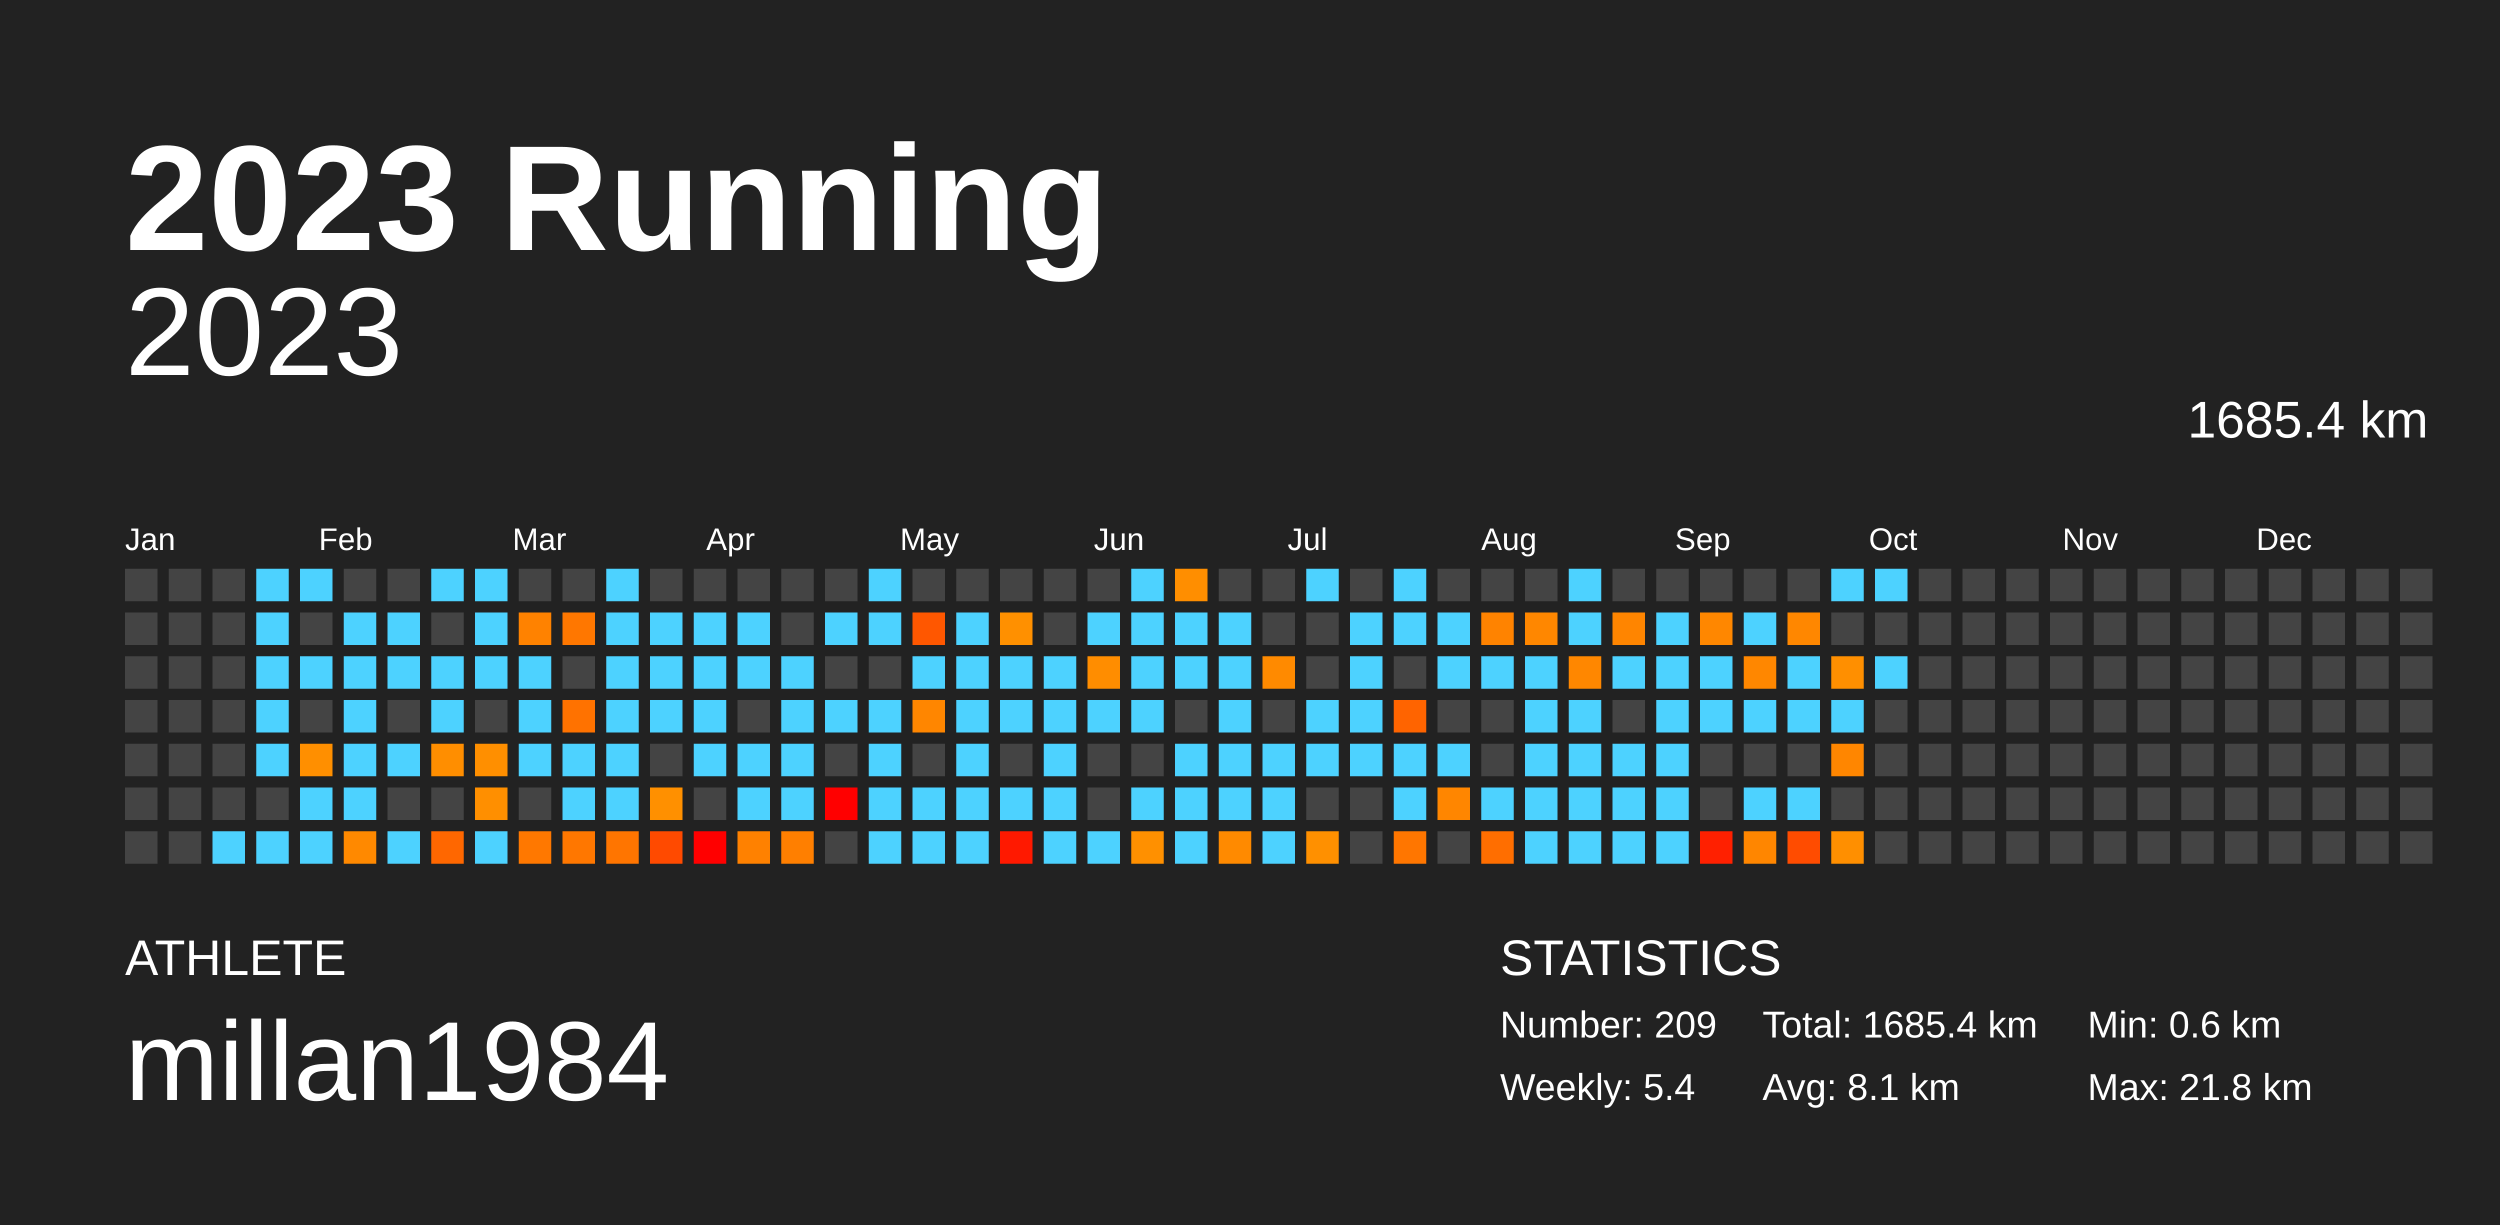
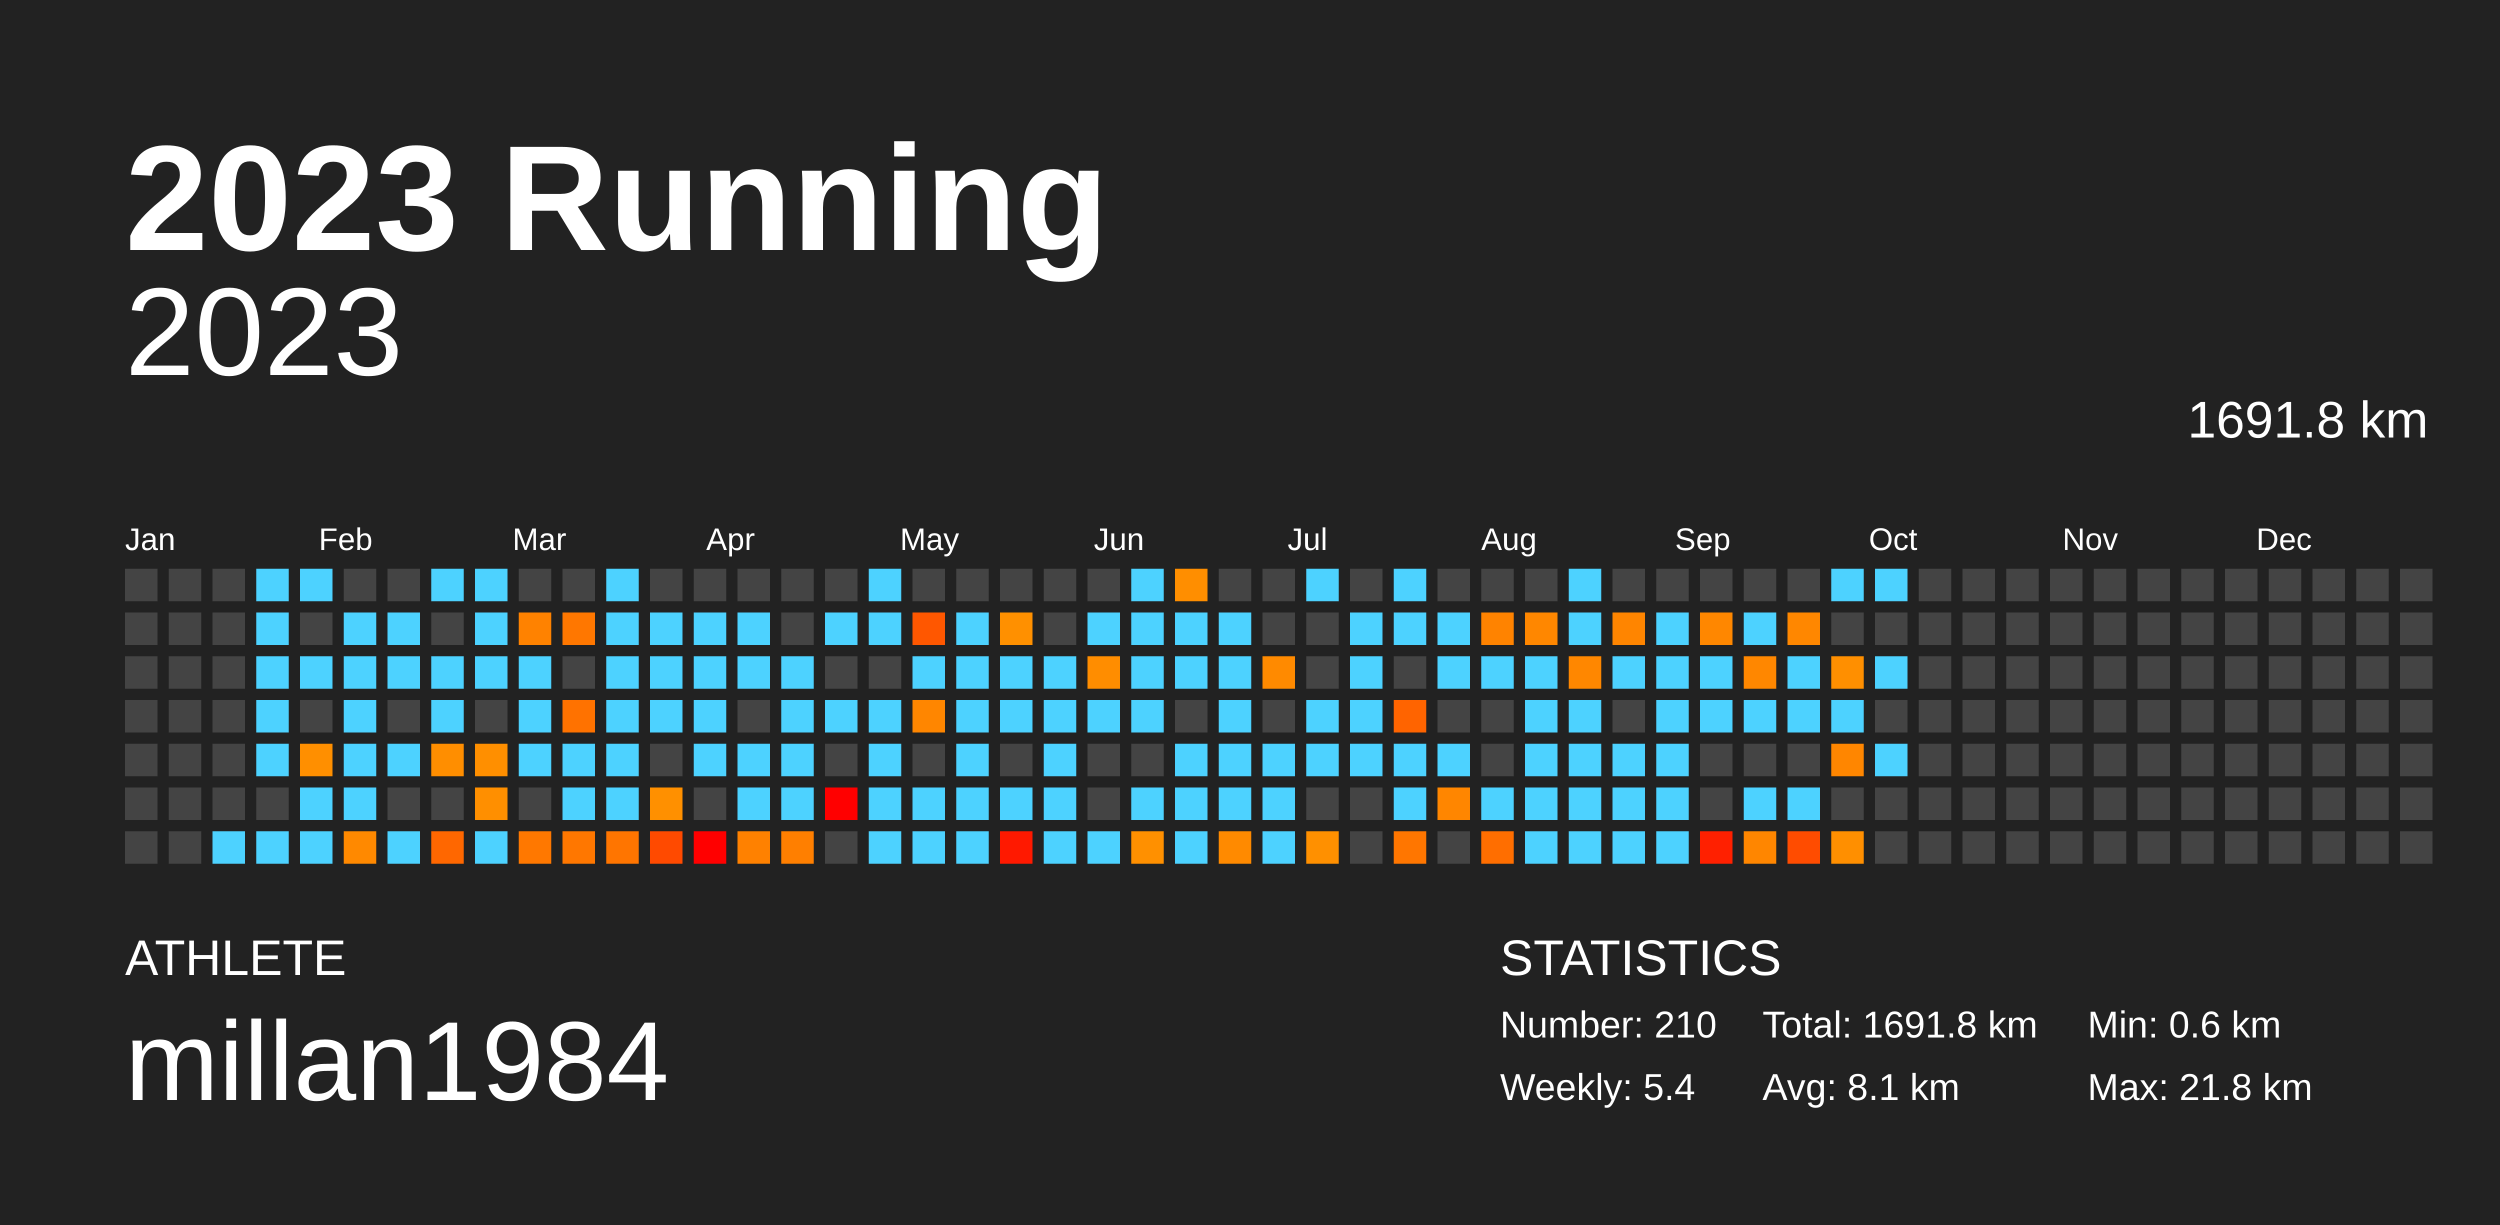
<svg xmlns="http://www.w3.org/2000/svg" baseProfile="full" height="98mm" version="1.1" viewBox="0,0,200,98" width="200mm">
  <defs />
  <rect fill="#222222" height="98" width="200" x="0" y="0" />
  <text fill="#FFFFFF" style="font-size:12px; font-family:Arial; font-weight:bold;" x="10" y="20">2023 Running</text>
  <text fill="#FFFFFF" style="font-size:4px; font-family:Arial" x="10" y="78">ATHLETE</text>
  <text fill="#FFFFFF" style="font-size:9px; font-family:Arial" x="10" y="88">millan1984</text>
  <text fill="#FFFFFF" style="font-size:4px; font-family:Arial" x="120" y="78">STATISTICS</text>
-   <text fill="#FFFFFF" style="font-size:3px; font-family:Arial" x="120" y="83">Number: 209</text>
+   <text fill="#FFFFFF" style="font-size:3px; font-family:Arial" x="120" y="83">Number: 210</text>
  <text fill="#FFFFFF" style="font-size:3px; font-family:Arial" x="120" y="88">Weekly: 5.4</text>
-   <text fill="#FFFFFF" style="font-size:3px; font-family:Arial" x="141" y="83">Total: 1685.4 km</text>
+   <text fill="#FFFFFF" style="font-size:3px; font-family:Arial" x="141" y="83">Total: 1691.8 km</text>
  <text fill="#FFFFFF" style="font-size:3px; font-family:Arial" x="141" y="88">Avg: 8.1 km</text>
  <text fill="#FFFFFF" style="font-size:3px; font-family:Arial" x="167" y="83">Min: 0.6 km</text>
  <text fill="#FFFFFF" style="font-size:3px; font-family:Arial" x="167" y="88">Max: 21.8 km</text>
  <text alignment-baseline="hanging" fill="#FFFFFF" style="font-size:10.0px; font-family:Arial;" x="10" y="30">2023</text>
-   <text alignment-baseline="hanging" fill="#FFFFFF" style="font-size:4.125px; font-family:Arial;" x="175" y="35">1685.4 km</text>
+   <text alignment-baseline="hanging" fill="#FFFFFF" style="font-size:4.125px; font-family:Arial;" x="175" y="35">1691.8 km</text>
  <text fill="#FFFFFF" style="font-size:2.5px; font-family:Arial" x="10.0" y="44">Jan</text>
  <text fill="#FFFFFF" style="font-size:2.5px; font-family:Arial" x="25.5" y="44">Feb</text>
  <text fill="#FFFFFF" style="font-size:2.5px; font-family:Arial" x="41.0" y="44">Mar</text>
  <text fill="#FFFFFF" style="font-size:2.5px; font-family:Arial" x="56.5" y="44">Apr</text>
  <text fill="#FFFFFF" style="font-size:2.5px; font-family:Arial" x="72.0" y="44">May</text>
  <text fill="#FFFFFF" style="font-size:2.5px; font-family:Arial" x="87.5" y="44">Jun</text>
  <text fill="#FFFFFF" style="font-size:2.5px; font-family:Arial" x="103.0" y="44">Jul</text>
  <text fill="#FFFFFF" style="font-size:2.5px; font-family:Arial" x="118.5" y="44">Aug</text>
  <text fill="#FFFFFF" style="font-size:2.5px; font-family:Arial" x="134.0" y="44">Sep</text>
  <text fill="#FFFFFF" style="font-size:2.5px; font-family:Arial" x="149.5" y="44">Oct</text>
  <text fill="#FFFFFF" style="font-size:2.5px; font-family:Arial" x="165.0" y="44">Nov</text>
  <text fill="#FFFFFF" style="font-size:2.5px; font-family:Arial" x="180.5" y="44">Dec</text>
  <rect fill="#444444" height="2.6" width="2.6" x="10.0" y="45.5" />
  <rect fill="#444444" height="2.6" width="2.6" x="10.0" y="49.0" />
  <rect fill="#444444" height="2.6" width="2.6" x="10.0" y="52.5" />
  <rect fill="#444444" height="2.6" width="2.6" x="10.0" y="56.0" />
  <rect fill="#444444" height="2.6" width="2.6" x="10.0" y="59.5" />
  <rect fill="#444444" height="2.6" width="2.6" x="10.0" y="63.0" />
  <rect fill="#444444" height="2.6" width="2.6" x="10.0" y="66.5" />
  <rect fill="#444444" height="2.6" width="2.6" x="13.5" y="45.5" />
  <rect fill="#444444" height="2.6" width="2.6" x="13.5" y="49.0" />
  <rect fill="#444444" height="2.6" width="2.6" x="13.5" y="52.5" />
  <rect fill="#444444" height="2.6" width="2.6" x="13.5" y="56.0" />
  <rect fill="#444444" height="2.6" width="2.6" x="13.5" y="59.5" />
  <rect fill="#444444" height="2.6" width="2.6" x="13.5" y="63.0" />
  <rect fill="#444444" height="2.6" width="2.6" x="13.5" y="66.5" />
  <rect fill="#444444" height="2.6" width="2.6" x="17.0" y="45.5" />
  <rect fill="#444444" height="2.6" width="2.6" x="17.0" y="49.0" />
  <rect fill="#444444" height="2.6" width="2.6" x="17.0" y="52.5" />
  <rect fill="#444444" height="2.6" width="2.6" x="17.0" y="56.0" />
  <rect fill="#444444" height="2.6" width="2.6" x="17.0" y="59.5" />
  <rect fill="#444444" height="2.6" width="2.6" x="17.0" y="63.0" />
  <rect fill="#4dd2ff" height="2.6" width="2.6" x="17.0" y="66.5" />
  <rect fill="#4dd2ff" height="2.6" width="2.6" x="20.5" y="45.5" />
  <rect fill="#4dd2ff" height="2.6" width="2.6" x="20.5" y="49.0" />
  <rect fill="#4dd2ff" height="2.6" width="2.6" x="20.5" y="52.5" />
  <rect fill="#4dd2ff" height="2.6" width="2.6" x="20.5" y="56.0" />
  <rect fill="#4dd2ff" height="2.6" width="2.6" x="20.5" y="59.5" />
  <rect fill="#444444" height="2.6" width="2.6" x="20.5" y="63.0" />
  <rect fill="#4dd2ff" height="2.6" width="2.6" x="20.5" y="66.5" />
  <rect fill="#4dd2ff" height="2.6" width="2.6" x="24.0" y="45.5" />
  <rect fill="#444444" height="2.6" width="2.6" x="24.0" y="49.0" />
  <rect fill="#4dd2ff" height="2.6" width="2.6" x="24.0" y="52.5" />
  <rect fill="#444444" height="2.6" width="2.6" x="24.0" y="56.0" />
  <rect fill="#ff8f00" height="2.6" width="2.6" x="24.0" y="59.5" />
  <rect fill="#4dd2ff" height="2.6" width="2.6" x="24.0" y="63.0" />
  <rect fill="#4dd2ff" height="2.6" width="2.6" x="24.0" y="66.5" />
  <rect fill="#444444" height="2.6" width="2.6" x="27.5" y="45.5" />
  <rect fill="#4dd2ff" height="2.6" width="2.6" x="27.5" y="49.0" />
  <rect fill="#4dd2ff" height="2.6" width="2.6" x="27.5" y="52.5" />
  <rect fill="#4dd2ff" height="2.6" width="2.6" x="27.5" y="56.0" />
  <rect fill="#4dd2ff" height="2.6" width="2.6" x="27.5" y="59.5" />
  <rect fill="#4dd2ff" height="2.6" width="2.6" x="27.5" y="63.0" />
  <rect fill="#ff8900" height="2.6" width="2.6" x="27.5" y="66.5" />
  <rect fill="#444444" height="2.6" width="2.6" x="31.0" y="45.5" />
  <rect fill="#4dd2ff" height="2.6" width="2.6" x="31.0" y="49.0" />
  <rect fill="#4dd2ff" height="2.6" width="2.6" x="31.0" y="52.5" />
  <rect fill="#444444" height="2.6" width="2.6" x="31.0" y="56.0" />
  <rect fill="#4dd2ff" height="2.6" width="2.6" x="31.0" y="59.5" />
  <rect fill="#444444" height="2.6" width="2.6" x="31.0" y="63.0" />
  <rect fill="#4dd2ff" height="2.6" width="2.6" x="31.0" y="66.5" />
  <rect fill="#4dd2ff" height="2.6" width="2.6" x="34.5" y="45.5" />
  <rect fill="#444444" height="2.6" width="2.6" x="34.5" y="49.0" />
  <rect fill="#4dd2ff" height="2.6" width="2.6" x="34.5" y="52.5" />
  <rect fill="#4dd2ff" height="2.6" width="2.6" x="34.5" y="56.0" />
  <rect fill="#ff8e00" height="2.6" width="2.6" x="34.5" y="59.5" />
  <rect fill="#444444" height="2.6" width="2.6" x="34.5" y="63.0" />
  <rect fill="#ff6700" height="2.6" width="2.6" x="34.5" y="66.5" />
  <rect fill="#4dd2ff" height="2.6" width="2.6" x="38.0" y="45.5" />
  <rect fill="#4dd2ff" height="2.6" width="2.6" x="38.0" y="49.0" />
  <rect fill="#4dd2ff" height="2.6" width="2.6" x="38.0" y="52.5" />
  <rect fill="#444444" height="2.6" width="2.6" x="38.0" y="56.0" />
  <rect fill="#ff8f00" height="2.6" width="2.6" x="38.0" y="59.5" />
  <rect fill="#ff8f00" height="2.6" width="2.6" x="38.0" y="63.0" />
  <rect fill="#4dd2ff" height="2.6" width="2.6" x="38.0" y="66.5" />
  <rect fill="#444444" height="2.6" width="2.6" x="41.5" y="45.5" />
  <rect fill="#ff8200" height="2.6" width="2.6" x="41.5" y="49.0" />
  <rect fill="#4dd2ff" height="2.6" width="2.6" x="41.5" y="52.5" />
  <rect fill="#4dd2ff" height="2.6" width="2.6" x="41.5" y="56.0" />
  <rect fill="#4dd2ff" height="2.6" width="2.6" x="41.5" y="59.5" />
  <rect fill="#444444" height="2.6" width="2.6" x="41.5" y="63.0" />
  <rect fill="#ff7800" height="2.6" width="2.6" x="41.5" y="66.5" />
  <rect fill="#444444" height="2.6" width="2.6" x="45.0" y="45.5" />
  <rect fill="#ff7700" height="2.6" width="2.6" x="45.0" y="49.0" />
  <rect fill="#444444" height="2.6" width="2.6" x="45.0" y="52.5" />
  <rect fill="#ff7200" height="2.6" width="2.6" x="45.0" y="56.0" />
  <rect fill="#4dd2ff" height="2.6" width="2.6" x="45.0" y="59.5" />
  <rect fill="#4dd2ff" height="2.6" width="2.6" x="45.0" y="63.0" />
  <rect fill="#ff7700" height="2.6" width="2.6" x="45.0" y="66.5" />
  <rect fill="#4dd2ff" height="2.6" width="2.6" x="48.5" y="45.5" />
  <rect fill="#4dd2ff" height="2.6" width="2.6" x="48.5" y="49.0" />
  <rect fill="#4dd2ff" height="2.6" width="2.6" x="48.5" y="52.5" />
  <rect fill="#4dd2ff" height="2.6" width="2.6" x="48.5" y="56.0" />
  <rect fill="#4dd2ff" height="2.6" width="2.6" x="48.5" y="59.5" />
  <rect fill="#4dd2ff" height="2.6" width="2.6" x="48.5" y="63.0" />
  <rect fill="#ff7500" height="2.6" width="2.6" x="48.5" y="66.5" />
  <rect fill="#444444" height="2.6" width="2.6" x="52.0" y="45.5" />
  <rect fill="#4dd2ff" height="2.6" width="2.6" x="52.0" y="49.0" />
  <rect fill="#4dd2ff" height="2.6" width="2.6" x="52.0" y="52.5" />
  <rect fill="#4dd2ff" height="2.6" width="2.6" x="52.0" y="56.0" />
  <rect fill="#444444" height="2.6" width="2.6" x="52.0" y="59.5" />
  <rect fill="#ff9000" height="2.6" width="2.6" x="52.0" y="63.0" />
  <rect fill="#ff4a00" height="2.6" width="2.6" x="52.0" y="66.5" />
  <rect fill="#444444" height="2.6" width="2.6" x="55.5" y="45.5" />
  <rect fill="#4dd2ff" height="2.6" width="2.6" x="55.5" y="49.0" />
  <rect fill="#4dd2ff" height="2.6" width="2.6" x="55.5" y="52.5" />
  <rect fill="#4dd2ff" height="2.6" width="2.6" x="55.5" y="56.0" />
  <rect fill="#4dd2ff" height="2.6" width="2.6" x="55.5" y="59.5" />
  <rect fill="#444444" height="2.6" width="2.6" x="55.5" y="63.0" />
  <rect fill="red" height="2.6" width="2.6" x="55.5" y="66.5" />
  <rect fill="#444444" height="2.6" width="2.6" x="59.0" y="45.5" />
  <rect fill="#4dd2ff" height="2.6" width="2.6" x="59.0" y="49.0" />
  <rect fill="#4dd2ff" height="2.6" width="2.6" x="59.0" y="52.5" />
  <rect fill="#444444" height="2.6" width="2.6" x="59.0" y="56.0" />
  <rect fill="#4dd2ff" height="2.6" width="2.6" x="59.0" y="59.5" />
  <rect fill="#4dd2ff" height="2.6" width="2.6" x="59.0" y="63.0" />
  <rect fill="#ff8100" height="2.6" width="2.6" x="59.0" y="66.5" />
  <rect fill="#444444" height="2.6" width="2.6" x="62.5" y="45.5" />
  <rect fill="#444444" height="2.6" width="2.6" x="62.5" y="49.0" />
  <rect fill="#4dd2ff" height="2.6" width="2.6" x="62.5" y="52.5" />
  <rect fill="#4dd2ff" height="2.6" width="2.6" x="62.5" y="56.0" />
  <rect fill="#4dd2ff" height="2.6" width="2.6" x="62.5" y="59.5" />
  <rect fill="#4dd2ff" height="2.6" width="2.6" x="62.5" y="63.0" />
  <rect fill="#ff7f00" height="2.6" width="2.6" x="62.5" y="66.5" />
  <rect fill="#444444" height="2.6" width="2.6" x="66.0" y="45.5" />
  <rect fill="#4dd2ff" height="2.6" width="2.6" x="66.0" y="49.0" />
  <rect fill="#444444" height="2.6" width="2.6" x="66.0" y="52.5" />
  <rect fill="#4dd2ff" height="2.6" width="2.6" x="66.0" y="56.0" />
  <rect fill="#444444" height="2.6" width="2.6" x="66.0" y="59.5" />
  <rect fill="red" height="2.6" width="2.6" x="66.0" y="63.0" />
  <rect fill="#444444" height="2.6" width="2.6" x="66.0" y="66.5" />
  <rect fill="#4dd2ff" height="2.6" width="2.6" x="69.5" y="45.5" />
  <rect fill="#4dd2ff" height="2.6" width="2.6" x="69.5" y="49.0" />
  <rect fill="#444444" height="2.6" width="2.6" x="69.5" y="52.5" />
  <rect fill="#4dd2ff" height="2.6" width="2.6" x="69.5" y="56.0" />
  <rect fill="#4dd2ff" height="2.6" width="2.6" x="69.5" y="59.5" />
  <rect fill="#4dd2ff" height="2.6" width="2.6" x="69.5" y="63.0" />
  <rect fill="#4dd2ff" height="2.6" width="2.6" x="69.5" y="66.5" />
  <rect fill="#444444" height="2.6" width="2.6" x="73.0" y="45.5" />
  <rect fill="#ff5700" height="2.6" width="2.6" x="73.0" y="49.0" />
  <rect fill="#4dd2ff" height="2.6" width="2.6" x="73.0" y="52.5" />
  <rect fill="#ff8600" height="2.6" width="2.6" x="73.0" y="56.0" />
  <rect fill="#444444" height="2.6" width="2.6" x="73.0" y="59.5" />
  <rect fill="#4dd2ff" height="2.6" width="2.6" x="73.0" y="63.0" />
  <rect fill="#4dd2ff" height="2.6" width="2.6" x="73.0" y="66.5" />
  <rect fill="#444444" height="2.6" width="2.6" x="76.5" y="45.5" />
  <rect fill="#4dd2ff" height="2.6" width="2.6" x="76.5" y="49.0" />
  <rect fill="#4dd2ff" height="2.6" width="2.6" x="76.5" y="52.5" />
  <rect fill="#4dd2ff" height="2.6" width="2.6" x="76.5" y="56.0" />
  <rect fill="#4dd2ff" height="2.6" width="2.6" x="76.5" y="59.5" />
  <rect fill="#4dd2ff" height="2.6" width="2.6" x="76.5" y="63.0" />
  <rect fill="#4dd2ff" height="2.6" width="2.6" x="76.5" y="66.5" />
  <rect fill="#444444" height="2.6" width="2.6" x="80.0" y="45.5" />
  <rect fill="#ff9000" height="2.6" width="2.6" x="80.0" y="49.0" />
  <rect fill="#4dd2ff" height="2.6" width="2.6" x="80.0" y="52.5" />
  <rect fill="#4dd2ff" height="2.6" width="2.6" x="80.0" y="56.0" />
  <rect fill="#444444" height="2.6" width="2.6" x="80.0" y="59.5" />
  <rect fill="#4dd2ff" height="2.6" width="2.6" x="80.0" y="63.0" />
  <rect fill="#ff1900" height="2.6" width="2.6" x="80.0" y="66.5" />
  <rect fill="#444444" height="2.6" width="2.6" x="83.5" y="45.5" />
  <rect fill="#444444" height="2.6" width="2.6" x="83.5" y="49.0" />
  <rect fill="#4dd2ff" height="2.6" width="2.6" x="83.5" y="52.5" />
  <rect fill="#4dd2ff" height="2.6" width="2.6" x="83.5" y="56.0" />
  <rect fill="#4dd2ff" height="2.6" width="2.6" x="83.5" y="59.5" />
  <rect fill="#4dd2ff" height="2.6" width="2.6" x="83.5" y="63.0" />
  <rect fill="#4dd2ff" height="2.6" width="2.6" x="83.5" y="66.5" />
  <rect fill="#444444" height="2.6" width="2.6" x="87.0" y="45.5" />
  <rect fill="#4dd2ff" height="2.6" width="2.6" x="87.0" y="49.0" />
  <rect fill="#ff8d00" height="2.6" width="2.6" x="87.0" y="52.5" />
  <rect fill="#4dd2ff" height="2.6" width="2.6" x="87.0" y="56.0" />
  <rect fill="#444444" height="2.6" width="2.6" x="87.0" y="59.5" />
  <rect fill="#444444" height="2.6" width="2.6" x="87.0" y="63.0" />
  <rect fill="#4dd2ff" height="2.6" width="2.6" x="87.0" y="66.5" />
  <rect fill="#4dd2ff" height="2.6" width="2.6" x="90.5" y="45.5" />
  <rect fill="#4dd2ff" height="2.6" width="2.6" x="90.5" y="49.0" />
  <rect fill="#4dd2ff" height="2.6" width="2.6" x="90.5" y="52.5" />
  <rect fill="#4dd2ff" height="2.6" width="2.6" x="90.5" y="56.0" />
  <rect fill="#444444" height="2.6" width="2.6" x="90.5" y="59.5" />
  <rect fill="#4dd2ff" height="2.6" width="2.6" x="90.5" y="63.0" />
  <rect fill="#ff9000" height="2.6" width="2.6" x="90.5" y="66.5" />
  <rect fill="#ff8e00" height="2.6" width="2.6" x="94.0" y="45.5" />
  <rect fill="#4dd2ff" height="2.6" width="2.6" x="94.0" y="49.0" />
  <rect fill="#4dd2ff" height="2.6" width="2.6" x="94.0" y="52.5" />
  <rect fill="#444444" height="2.6" width="2.6" x="94.0" y="56.0" />
  <rect fill="#4dd2ff" height="2.6" width="2.6" x="94.0" y="59.5" />
  <rect fill="#4dd2ff" height="2.6" width="2.6" x="94.0" y="63.0" />
  <rect fill="#4dd2ff" height="2.6" width="2.6" x="94.0" y="66.5" />
  <rect fill="#444444" height="2.6" width="2.6" x="97.5" y="45.5" />
  <rect fill="#4dd2ff" height="2.6" width="2.6" x="97.5" y="49.0" />
  <rect fill="#4dd2ff" height="2.6" width="2.6" x="97.5" y="52.5" />
  <rect fill="#4dd2ff" height="2.6" width="2.6" x="97.5" y="56.0" />
  <rect fill="#4dd2ff" height="2.6" width="2.6" x="97.5" y="59.5" />
  <rect fill="#4dd2ff" height="2.6" width="2.6" x="97.5" y="63.0" />
  <rect fill="#ff8a00" height="2.6" width="2.6" x="97.5" y="66.5" />
  <rect fill="#444444" height="2.6" width="2.6" x="101.0" y="45.5" />
  <rect fill="#444444" height="2.6" width="2.6" x="101.0" y="49.0" />
  <rect fill="#ff8a00" height="2.6" width="2.6" x="101.0" y="52.5" />
  <rect fill="#444444" height="2.6" width="2.6" x="101.0" y="56.0" />
  <rect fill="#4dd2ff" height="2.6" width="2.6" x="101.0" y="59.5" />
  <rect fill="#4dd2ff" height="2.6" width="2.6" x="101.0" y="63.0" />
  <rect fill="#4dd2ff" height="2.6" width="2.6" x="101.0" y="66.5" />
  <rect fill="#4dd2ff" height="2.6" width="2.6" x="104.5" y="45.5" />
  <rect fill="#444444" height="2.6" width="2.6" x="104.5" y="49.0" />
  <rect fill="#444444" height="2.6" width="2.6" x="104.5" y="52.5" />
  <rect fill="#4dd2ff" height="2.6" width="2.6" x="104.5" y="56.0" />
  <rect fill="#4dd2ff" height="2.6" width="2.6" x="104.5" y="59.5" />
  <rect fill="#444444" height="2.6" width="2.6" x="104.5" y="63.0" />
  <rect fill="#ff9000" height="2.6" width="2.6" x="104.5" y="66.5" />
  <rect fill="#444444" height="2.6" width="2.6" x="108.0" y="45.5" />
  <rect fill="#4dd2ff" height="2.6" width="2.6" x="108.0" y="49.0" />
  <rect fill="#4dd2ff" height="2.6" width="2.6" x="108.0" y="52.5" />
  <rect fill="#4dd2ff" height="2.6" width="2.6" x="108.0" y="56.0" />
  <rect fill="#4dd2ff" height="2.6" width="2.6" x="108.0" y="59.5" />
  <rect fill="#444444" height="2.6" width="2.6" x="108.0" y="63.0" />
  <rect fill="#444444" height="2.6" width="2.6" x="108.0" y="66.5" />
  <rect fill="#4dd2ff" height="2.6" width="2.6" x="111.5" y="45.5" />
  <rect fill="#4dd2ff" height="2.6" width="2.6" x="111.5" y="49.0" />
  <rect fill="#444444" height="2.6" width="2.6" x="111.5" y="52.5" />
  <rect fill="#ff6400" height="2.6" width="2.6" x="111.5" y="56.0" />
  <rect fill="#4dd2ff" height="2.6" width="2.6" x="111.5" y="59.5" />
  <rect fill="#4dd2ff" height="2.6" width="2.6" x="111.5" y="63.0" />
  <rect fill="#ff7600" height="2.6" width="2.6" x="111.5" y="66.5" />
  <rect fill="#444444" height="2.6" width="2.6" x="115.0" y="45.5" />
  <rect fill="#4dd2ff" height="2.6" width="2.6" x="115.0" y="49.0" />
  <rect fill="#4dd2ff" height="2.6" width="2.6" x="115.0" y="52.5" />
  <rect fill="#444444" height="2.6" width="2.6" x="115.0" y="56.0" />
  <rect fill="#4dd2ff" height="2.6" width="2.6" x="115.0" y="59.5" />
  <rect fill="#ff8600" height="2.6" width="2.6" x="115.0" y="63.0" />
  <rect fill="#444444" height="2.6" width="2.6" x="115.0" y="66.5" />
  <rect fill="#444444" height="2.6" width="2.6" x="118.5" y="45.5" />
  <rect fill="#ff8300" height="2.6" width="2.6" x="118.5" y="49.0" />
  <rect fill="#4dd2ff" height="2.6" width="2.6" x="118.5" y="52.5" />
  <rect fill="#444444" height="2.6" width="2.6" x="118.5" y="56.0" />
  <rect fill="#444444" height="2.6" width="2.6" x="118.5" y="59.5" />
  <rect fill="#4dd2ff" height="2.6" width="2.6" x="118.5" y="63.0" />
  <rect fill="#ff6e00" height="2.6" width="2.6" x="118.5" y="66.5" />
  <rect fill="#444444" height="2.6" width="2.6" x="122.0" y="45.5" />
  <rect fill="#ff8700" height="2.6" width="2.6" x="122.0" y="49.0" />
  <rect fill="#4dd2ff" height="2.6" width="2.6" x="122.0" y="52.5" />
  <rect fill="#4dd2ff" height="2.6" width="2.6" x="122.0" y="56.0" />
  <rect fill="#4dd2ff" height="2.6" width="2.6" x="122.0" y="59.5" />
  <rect fill="#4dd2ff" height="2.6" width="2.6" x="122.0" y="63.0" />
  <rect fill="#4dd2ff" height="2.6" width="2.6" x="122.0" y="66.5" />
  <rect fill="#4dd2ff" height="2.6" width="2.6" x="125.5" y="45.5" />
  <rect fill="#4dd2ff" height="2.6" width="2.6" x="125.5" y="49.0" />
  <rect fill="#ff8700" height="2.6" width="2.6" x="125.5" y="52.5" />
  <rect fill="#4dd2ff" height="2.6" width="2.6" x="125.5" y="56.0" />
  <rect fill="#4dd2ff" height="2.6" width="2.6" x="125.5" y="59.5" />
  <rect fill="#4dd2ff" height="2.6" width="2.6" x="125.5" y="63.0" />
  <rect fill="#4dd2ff" height="2.6" width="2.6" x="125.5" y="66.5" />
  <rect fill="#444444" height="2.6" width="2.6" x="129.0" y="45.5" />
  <rect fill="#ff8500" height="2.6" width="2.6" x="129.0" y="49.0" />
  <rect fill="#4dd2ff" height="2.6" width="2.6" x="129.0" y="52.5" />
  <rect fill="#444444" height="2.6" width="2.6" x="129.0" y="56.0" />
  <rect fill="#4dd2ff" height="2.6" width="2.6" x="129.0" y="59.5" />
  <rect fill="#4dd2ff" height="2.6" width="2.6" x="129.0" y="63.0" />
  <rect fill="#4dd2ff" height="2.6" width="2.6" x="129.0" y="66.5" />
  <rect fill="#444444" height="2.6" width="2.6" x="132.5" y="45.5" />
  <rect fill="#4dd2ff" height="2.6" width="2.6" x="132.5" y="49.0" />
  <rect fill="#4dd2ff" height="2.6" width="2.6" x="132.5" y="52.5" />
  <rect fill="#4dd2ff" height="2.6" width="2.6" x="132.5" y="56.0" />
  <rect fill="#4dd2ff" height="2.6" width="2.6" x="132.5" y="59.5" />
  <rect fill="#4dd2ff" height="2.6" width="2.6" x="132.5" y="63.0" />
  <rect fill="#4dd2ff" height="2.6" width="2.6" x="132.5" y="66.5" />
  <rect fill="#444444" height="2.6" width="2.6" x="136.0" y="45.5" />
  <rect fill="#ff8700" height="2.6" width="2.6" x="136.0" y="49.0" />
  <rect fill="#4dd2ff" height="2.6" width="2.6" x="136.0" y="52.5" />
  <rect fill="#4dd2ff" height="2.6" width="2.6" x="136.0" y="56.0" />
  <rect fill="#444444" height="2.6" width="2.6" x="136.0" y="59.5" />
  <rect fill="#444444" height="2.6" width="2.6" x="136.0" y="63.0" />
  <rect fill="#ff2000" height="2.6" width="2.6" x="136.0" y="66.5" />
  <rect fill="#444444" height="2.6" width="2.6" x="139.5" y="45.5" />
  <rect fill="#4dd2ff" height="2.6" width="2.6" x="139.5" y="49.0" />
  <rect fill="#ff8700" height="2.6" width="2.6" x="139.5" y="52.5" />
  <rect fill="#4dd2ff" height="2.6" width="2.6" x="139.5" y="56.0" />
  <rect fill="#444444" height="2.6" width="2.6" x="139.5" y="59.5" />
  <rect fill="#4dd2ff" height="2.6" width="2.6" x="139.5" y="63.0" />
  <rect fill="#ff8600" height="2.6" width="2.6" x="139.5" y="66.5" />
  <rect fill="#444444" height="2.6" width="2.6" x="143.0" y="45.5" />
  <rect fill="#ff8700" height="2.6" width="2.6" x="143.0" y="49.0" />
  <rect fill="#4dd2ff" height="2.6" width="2.6" x="143.0" y="52.5" />
  <rect fill="#4dd2ff" height="2.6" width="2.6" x="143.0" y="56.0" />
  <rect fill="#444444" height="2.6" width="2.6" x="143.0" y="59.5" />
  <rect fill="#4dd2ff" height="2.6" width="2.6" x="143.0" y="63.0" />
  <rect fill="#ff4c00" height="2.6" width="2.6" x="143.0" y="66.5" />
  <rect fill="#4dd2ff" height="2.6" width="2.6" x="146.5" y="45.5" />
  <rect fill="#444444" height="2.6" width="2.6" x="146.5" y="49.0" />
  <rect fill="#ff8f00" height="2.6" width="2.6" x="146.5" y="52.5" />
  <rect fill="#4dd2ff" height="2.6" width="2.6" x="146.5" y="56.0" />
  <rect fill="#ff8600" height="2.6" width="2.6" x="146.5" y="59.5" />
  <rect fill="#444444" height="2.6" width="2.6" x="146.5" y="63.0" />
  <rect fill="#ff8f00" height="2.6" width="2.6" x="146.5" y="66.5" />
  <rect fill="#4dd2ff" height="2.6" width="2.6" x="150.0" y="45.5" />
  <rect fill="#444444" height="2.6" width="2.6" x="150.0" y="49.0" />
  <rect fill="#4dd2ff" height="2.6" width="2.6" x="150.0" y="52.5" />
  <rect fill="#444444" height="2.6" width="2.6" x="150.0" y="56.0" />
-   <rect fill="#444444" height="2.6" width="2.6" x="150.0" y="59.5" />
+   <rect fill="#4dd2ff" height="2.6" width="2.6" x="150.0" y="59.5" />
  <rect fill="#444444" height="2.6" width="2.6" x="150.0" y="63.0" />
  <rect fill="#444444" height="2.6" width="2.6" x="150.0" y="66.5" />
  <rect fill="#444444" height="2.6" width="2.6" x="153.5" y="45.5" />
  <rect fill="#444444" height="2.6" width="2.6" x="153.5" y="49.0" />
  <rect fill="#444444" height="2.6" width="2.6" x="153.5" y="52.5" />
  <rect fill="#444444" height="2.6" width="2.6" x="153.5" y="56.0" />
  <rect fill="#444444" height="2.6" width="2.6" x="153.5" y="59.5" />
  <rect fill="#444444" height="2.6" width="2.6" x="153.5" y="63.0" />
  <rect fill="#444444" height="2.6" width="2.6" x="153.5" y="66.5" />
  <rect fill="#444444" height="2.6" width="2.6" x="157.0" y="45.5" />
  <rect fill="#444444" height="2.6" width="2.6" x="157.0" y="49.0" />
  <rect fill="#444444" height="2.6" width="2.6" x="157.0" y="52.5" />
  <rect fill="#444444" height="2.6" width="2.6" x="157.0" y="56.0" />
  <rect fill="#444444" height="2.6" width="2.6" x="157.0" y="59.5" />
  <rect fill="#444444" height="2.6" width="2.6" x="157.0" y="63.0" />
  <rect fill="#444444" height="2.6" width="2.6" x="157.0" y="66.5" />
  <rect fill="#444444" height="2.6" width="2.6" x="160.5" y="45.5" />
  <rect fill="#444444" height="2.6" width="2.6" x="160.5" y="49.0" />
  <rect fill="#444444" height="2.6" width="2.6" x="160.5" y="52.5" />
  <rect fill="#444444" height="2.6" width="2.6" x="160.5" y="56.0" />
  <rect fill="#444444" height="2.6" width="2.6" x="160.5" y="59.5" />
  <rect fill="#444444" height="2.6" width="2.6" x="160.5" y="63.0" />
  <rect fill="#444444" height="2.6" width="2.6" x="160.5" y="66.5" />
  <rect fill="#444444" height="2.6" width="2.6" x="164.0" y="45.5" />
  <rect fill="#444444" height="2.6" width="2.6" x="164.0" y="49.0" />
  <rect fill="#444444" height="2.6" width="2.6" x="164.0" y="52.5" />
  <rect fill="#444444" height="2.6" width="2.6" x="164.0" y="56.0" />
  <rect fill="#444444" height="2.6" width="2.6" x="164.0" y="59.5" />
  <rect fill="#444444" height="2.6" width="2.6" x="164.0" y="63.0" />
  <rect fill="#444444" height="2.6" width="2.6" x="164.0" y="66.5" />
  <rect fill="#444444" height="2.6" width="2.6" x="167.5" y="45.5" />
  <rect fill="#444444" height="2.6" width="2.6" x="167.5" y="49.0" />
  <rect fill="#444444" height="2.6" width="2.6" x="167.5" y="52.5" />
  <rect fill="#444444" height="2.6" width="2.6" x="167.5" y="56.0" />
  <rect fill="#444444" height="2.6" width="2.6" x="167.5" y="59.5" />
  <rect fill="#444444" height="2.6" width="2.6" x="167.5" y="63.0" />
  <rect fill="#444444" height="2.6" width="2.6" x="167.5" y="66.5" />
  <rect fill="#444444" height="2.6" width="2.6" x="171.0" y="45.5" />
  <rect fill="#444444" height="2.6" width="2.6" x="171.0" y="49.0" />
  <rect fill="#444444" height="2.6" width="2.6" x="171.0" y="52.5" />
  <rect fill="#444444" height="2.6" width="2.6" x="171.0" y="56.0" />
  <rect fill="#444444" height="2.6" width="2.6" x="171.0" y="59.5" />
  <rect fill="#444444" height="2.6" width="2.6" x="171.0" y="63.0" />
  <rect fill="#444444" height="2.6" width="2.6" x="171.0" y="66.5" />
  <rect fill="#444444" height="2.6" width="2.6" x="174.5" y="45.5" />
  <rect fill="#444444" height="2.6" width="2.6" x="174.5" y="49.0" />
  <rect fill="#444444" height="2.6" width="2.6" x="174.5" y="52.5" />
  <rect fill="#444444" height="2.6" width="2.6" x="174.5" y="56.0" />
  <rect fill="#444444" height="2.6" width="2.6" x="174.5" y="59.5" />
  <rect fill="#444444" height="2.6" width="2.6" x="174.5" y="63.0" />
  <rect fill="#444444" height="2.6" width="2.6" x="174.5" y="66.5" />
  <rect fill="#444444" height="2.6" width="2.6" x="178.0" y="45.5" />
  <rect fill="#444444" height="2.6" width="2.6" x="178.0" y="49.0" />
  <rect fill="#444444" height="2.6" width="2.6" x="178.0" y="52.5" />
  <rect fill="#444444" height="2.6" width="2.6" x="178.0" y="56.0" />
  <rect fill="#444444" height="2.6" width="2.6" x="178.0" y="59.5" />
  <rect fill="#444444" height="2.6" width="2.6" x="178.0" y="63.0" />
  <rect fill="#444444" height="2.6" width="2.6" x="178.0" y="66.5" />
  <rect fill="#444444" height="2.6" width="2.6" x="181.5" y="45.5" />
  <rect fill="#444444" height="2.6" width="2.6" x="181.5" y="49.0" />
  <rect fill="#444444" height="2.6" width="2.6" x="181.5" y="52.5" />
  <rect fill="#444444" height="2.6" width="2.6" x="181.5" y="56.0" />
  <rect fill="#444444" height="2.6" width="2.6" x="181.5" y="59.5" />
  <rect fill="#444444" height="2.6" width="2.6" x="181.5" y="63.0" />
  <rect fill="#444444" height="2.6" width="2.6" x="181.5" y="66.5" />
  <rect fill="#444444" height="2.6" width="2.6" x="185.0" y="45.5" />
  <rect fill="#444444" height="2.6" width="2.6" x="185.0" y="49.0" />
  <rect fill="#444444" height="2.6" width="2.6" x="185.0" y="52.5" />
  <rect fill="#444444" height="2.6" width="2.6" x="185.0" y="56.0" />
  <rect fill="#444444" height="2.6" width="2.6" x="185.0" y="59.5" />
  <rect fill="#444444" height="2.6" width="2.6" x="185.0" y="63.0" />
  <rect fill="#444444" height="2.6" width="2.6" x="185.0" y="66.5" />
  <rect fill="#444444" height="2.6" width="2.6" x="188.5" y="45.5" />
  <rect fill="#444444" height="2.6" width="2.6" x="188.5" y="49.0" />
  <rect fill="#444444" height="2.6" width="2.6" x="188.5" y="52.5" />
  <rect fill="#444444" height="2.6" width="2.6" x="188.5" y="56.0" />
  <rect fill="#444444" height="2.6" width="2.6" x="188.5" y="59.5" />
  <rect fill="#444444" height="2.6" width="2.6" x="188.5" y="63.0" />
  <rect fill="#444444" height="2.6" width="2.6" x="188.5" y="66.5" />
  <rect fill="#444444" height="2.6" width="2.6" x="192.0" y="45.5" />
  <rect fill="#444444" height="2.6" width="2.6" x="192.0" y="49.0" />
  <rect fill="#444444" height="2.6" width="2.6" x="192.0" y="52.5" />
  <rect fill="#444444" height="2.6" width="2.6" x="192.0" y="56.0" />
  <rect fill="#444444" height="2.6" width="2.6" x="192.0" y="59.5" />
  <rect fill="#444444" height="2.6" width="2.6" x="192.0" y="63.0" />
  <rect fill="#444444" height="2.6" width="2.6" x="192.0" y="66.5" />
</svg>
